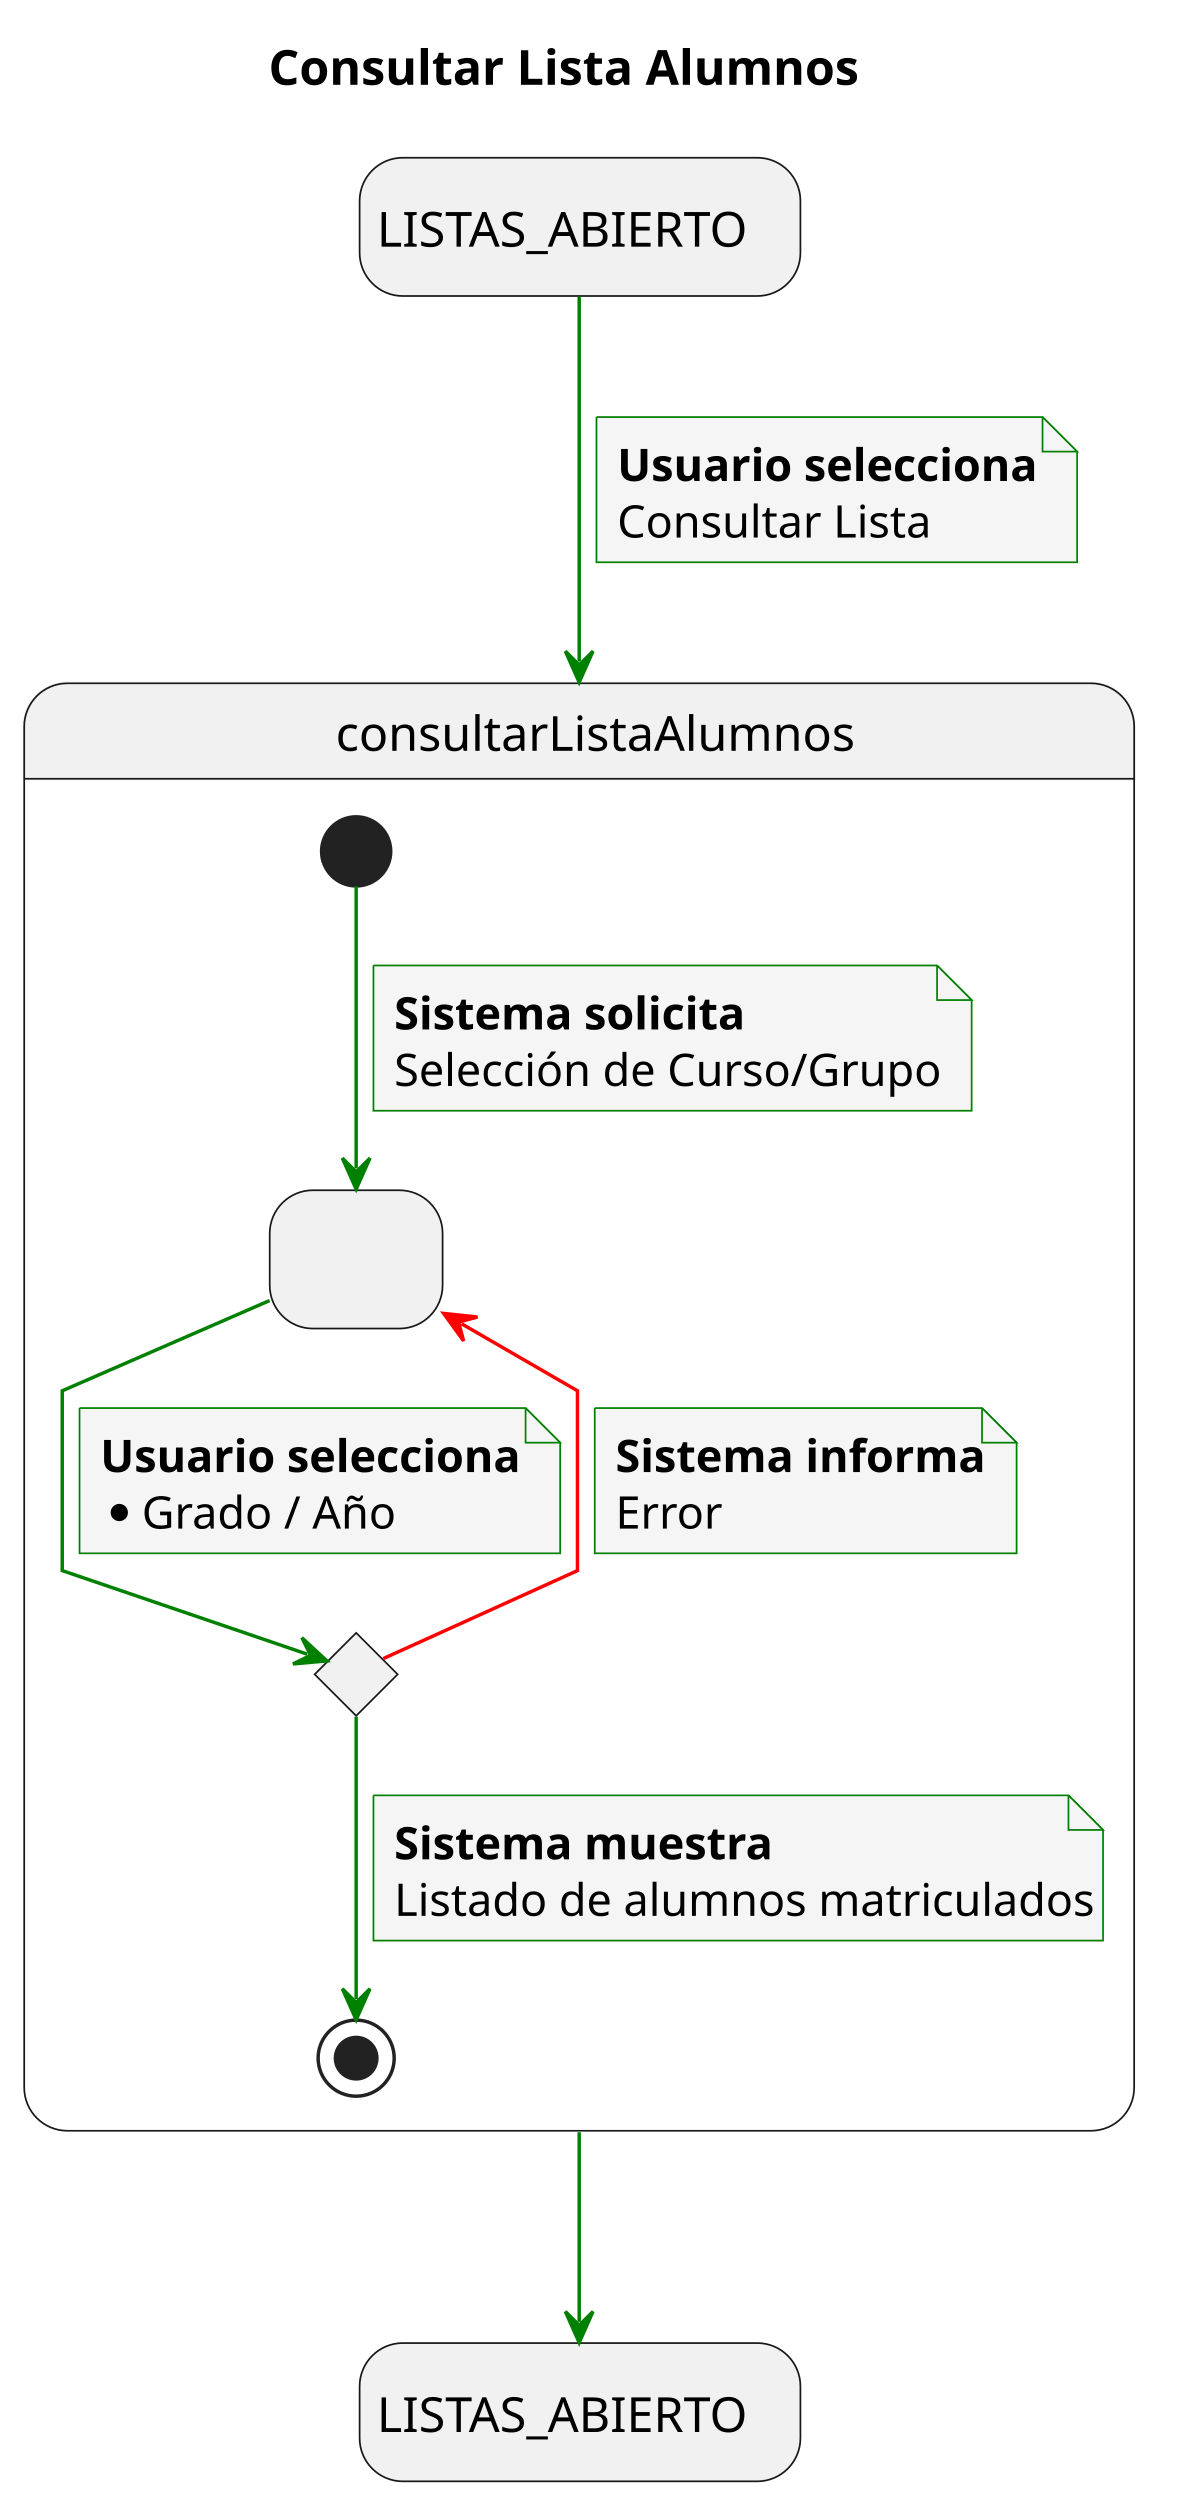
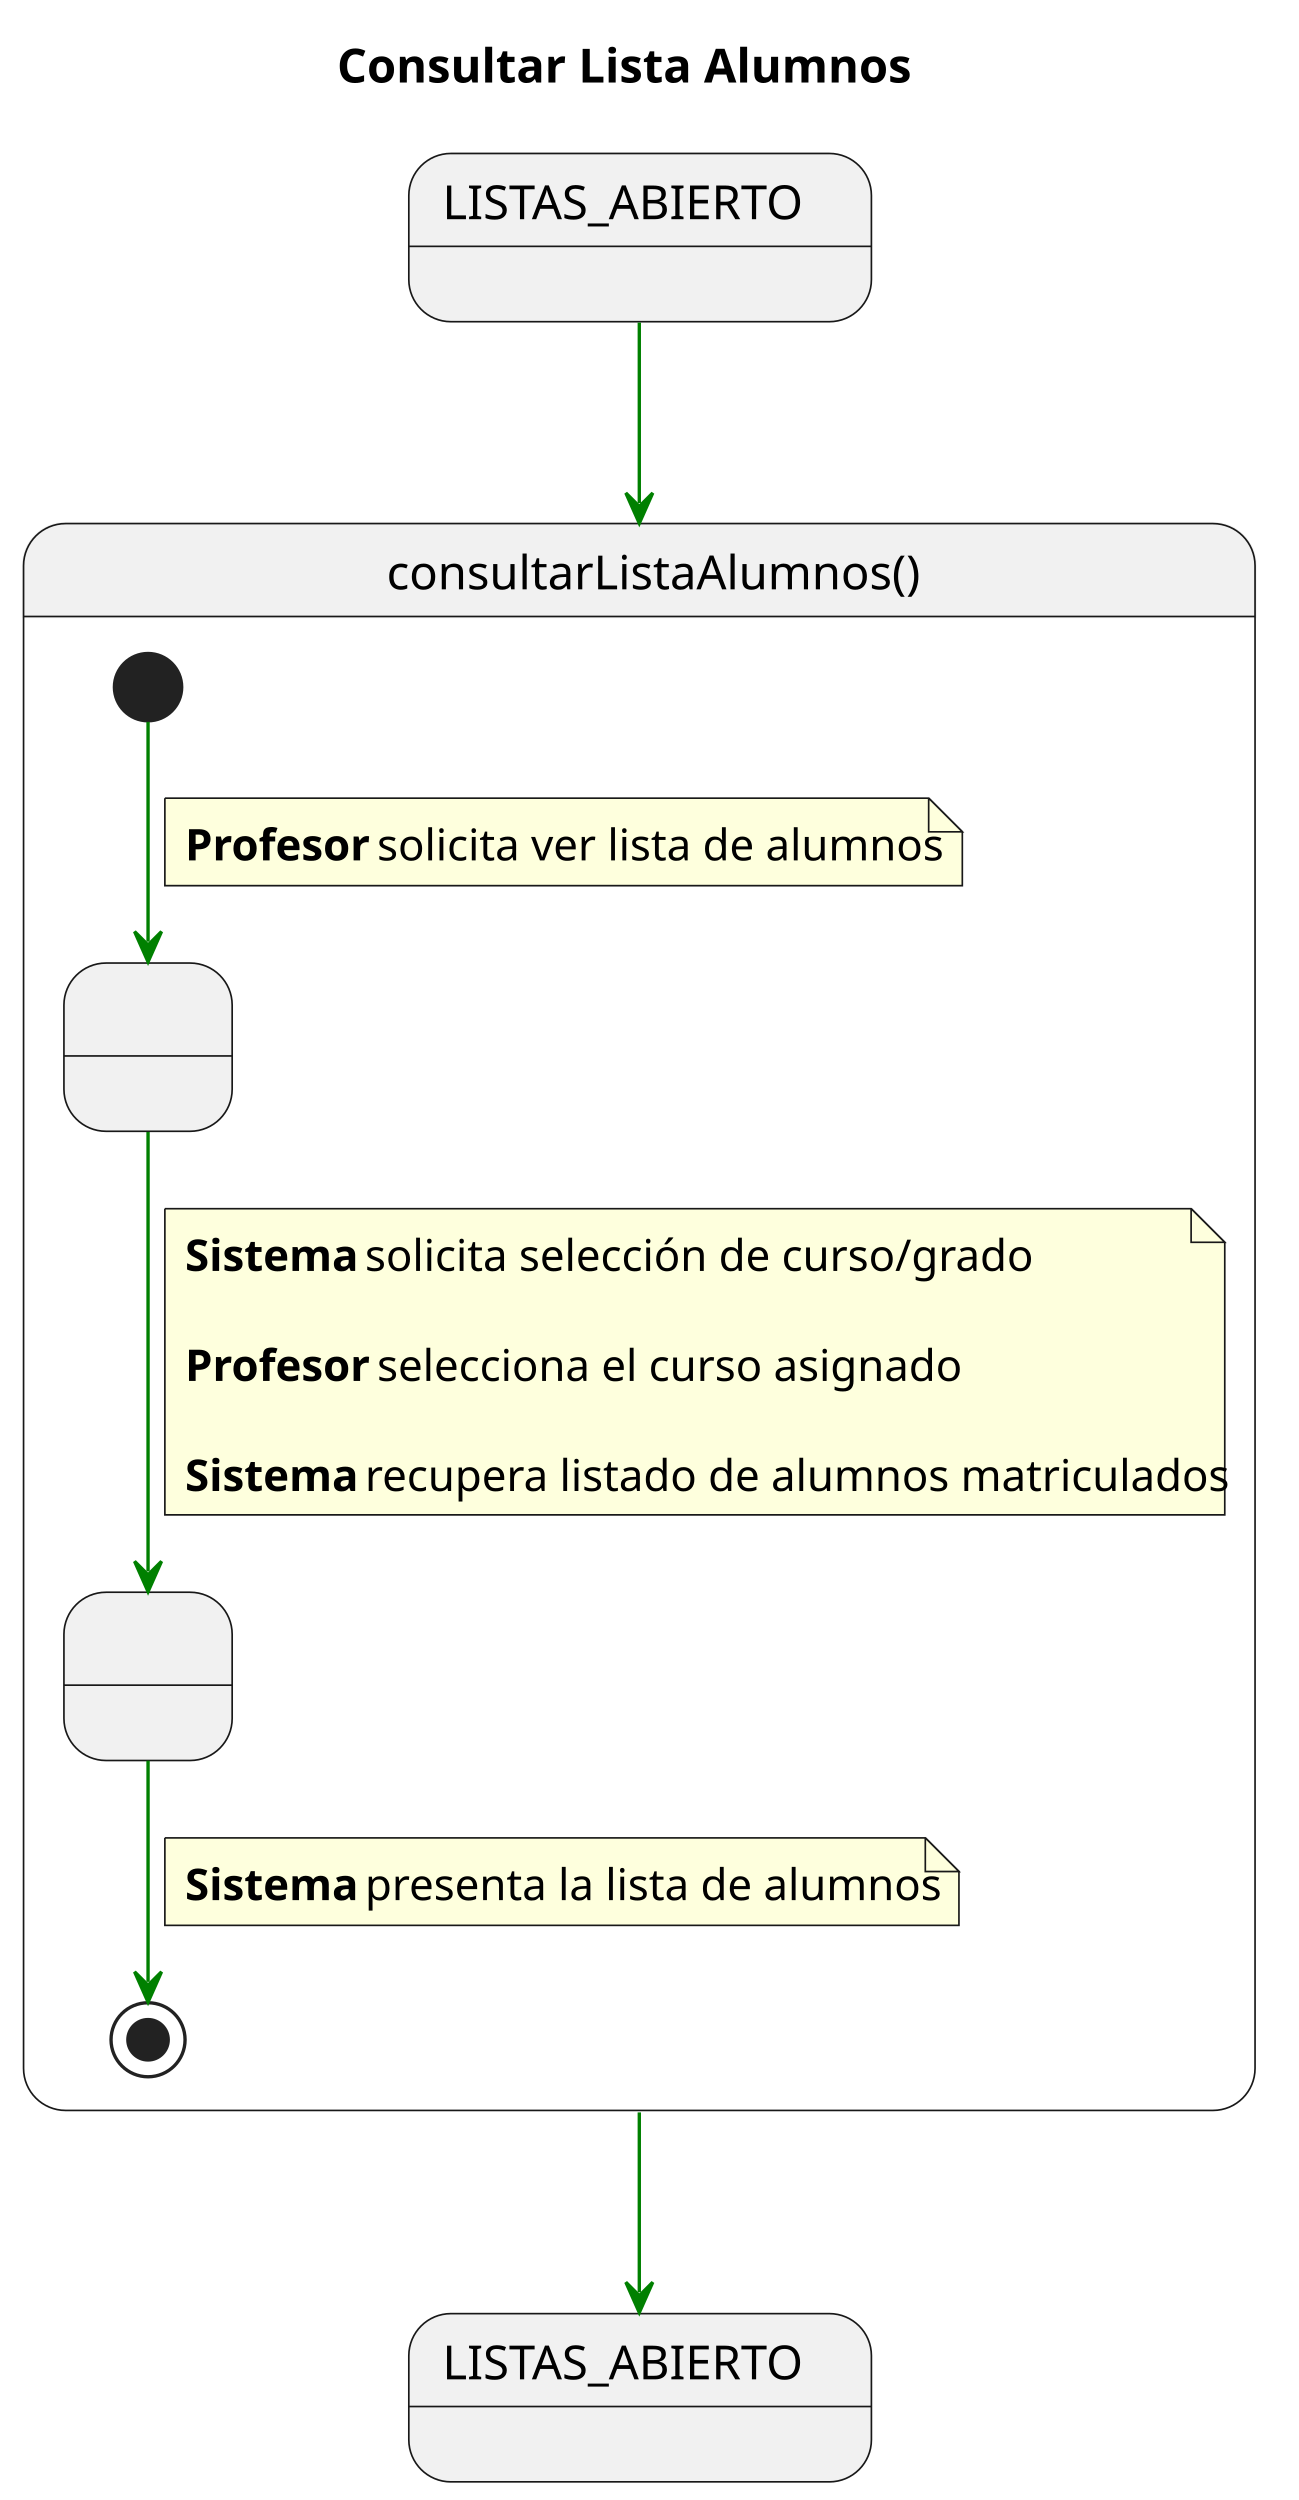
- <svg xmlns="http://www.w3.org/2000/svg" contentStyleType="text/css" data-diagram-type="STATE" height="723px" preserveAspectRatio="none" style="width:341px;height:723px;background:#FFFFFF;" version="1.1" viewBox="0 0 341 723" width="341px" zoomAndPan="magnify">
+ <svg xmlns="http://www.w3.org/2000/svg" contentStyleType="text/css" data-diagram-type="STATE" height="743px" preserveAspectRatio="none" style="width:386px;height:743px;background:#FFFFFF;" version="1.1" viewBox="0 0 386 743" width="386px" zoomAndPan="magnify">
  <defs />
  <g>
-     <text fill="#000000" font-family="sans-serif" font-size="14" font-weight="bold" lengthAdjust="spacing" textLength="165.683" x="77.659" y="24.533">Consultar Lista Alumnos</text>
-     <rect fill="#F1F1F1" height="40" rx="12.5" ry="12.5" style="stroke:#181818;stroke-width:0.5;" width="127.482" x="104" y="45.609" />
-     <text fill="#000000" font-family="sans-serif" font-size="14" lengthAdjust="spacing" textLength="117.482" x="109" y="71.338">LISTAS_ABIERTO</text>
-     <rect fill="#F1F1F1" height="40" rx="12.5" ry="12.5" style="stroke:#181818;stroke-width:0.5;" width="127.482" x="104" y="677.609" />
-     <text fill="#000000" font-family="sans-serif" font-size="14" lengthAdjust="spacing" textLength="117.482" x="109" y="703.338">LISTAS_ABIERTO</text>
-     <path d="M19.5,197.609 L315.5,197.609 A12.5,12.5 0 0 1 328,210.109 L328,225.219 L7,225.219 L7,210.109 A12.5,12.5 0 0 1 19.5,197.609" fill="#F1F1F1" style="stroke:#F1F1F1;stroke-width:1;" />
-     <rect fill="none" height="418.609" rx="12.5" ry="12.5" style="stroke:#181818;stroke-width:0.5;" width="321" x="7" y="197.609" />
-     <line style="stroke:#181818;stroke-width:0.5;" x1="7" x2="328" y1="225.219" y2="225.219" />
-     <text fill="#000000" font-family="sans-serif" font-size="14" lengthAdjust="spacing" textLength="140.848" x="97.076" y="217.143">consultarListaAlumnos</text>
-     <rect fill="#F1F1F1" height="40" rx="12.5" ry="12.5" style="stroke:#181818;stroke-width:0.5;" width="50" x="78" y="344.219" />
-     <text fill="#000000" font-family="sans-serif" font-size="14" lengthAdjust="spacing" textLength="3.89" x="101.055" y="369.947"> </text>
-     <g class="entity" data-entity="ValidarExistencia" data-uid="ent0006" id="entity_ValidarExistencia">
-       <polygon fill="#F1F1F1" points="103,472.219,115,484.219,103,496.219,91,484.219,103,472.219" style="stroke:#181818;stroke-width:0.5;" />
+     <text fill="#000000" font-family="sans-serif" font-size="14" font-weight="bold" lengthAdjust="spacing" textLength="165.683" x="100.159" y="24.533">Consultar Lista Alumnos</text>
+     <g id="LISTAS_ABIERTO_INICIAL">
+       <rect fill="#F1F1F1" height="50" rx="12.5" ry="12.5" style="stroke:#181818;stroke-width:0.5;" width="137.482" x="121.5" y="45.609" />
+       <line style="stroke:#181818;stroke-width:0.5;" x1="121.5" x2="258.982" y1="73.219" y2="73.219" />
+       <text fill="#000000" font-family="sans-serif" font-size="14" lengthAdjust="spacing" textLength="117.482" x="131.5" y="65.143">LISTAS_ABIERTO</text>
    </g>
-     <ellipse cx="103" cy="246.219" fill="#222222" rx="10" ry="10" style="stroke:#222222;stroke-width:1;" />
-     <ellipse cx="103" cy="595.219" fill="none" rx="11" ry="11" style="stroke:#222222;stroke-width:1;" />
-     <ellipse cx="103" cy="595.219" fill="#222222" rx="6" ry="6" style="stroke:#222222;stroke-width:1;" />
-     <g class="link" data-entity-1="*start*consultarListaAlumnos" data-entity-2="SeleccionGrupo" data-source-line="25" data-uid="lnk4" id="link_*start*consultarListaAlumnos_SeleccionGrupo">
-       <path d="M103,256.319 C103,275.119 103,312.599 103,337.929" fill="none" id="*start*consultarListaAlumnos-to-SeleccionGrupo" style="stroke:#008000;stroke-width:1;" />
-       <polygon fill="#008000" points="103,343.929,107,334.929,103,338.929,99,334.929,103,343.929" style="stroke:#008000;stroke-width:1;" />
-       <path d="M108,279.219 L108,321.219 L281,321.219 L281,289.219 L271,279.219 L108,279.219" fill="#F5F5F5" style="stroke:#008000;stroke-width:0.5;" />
-       <path d="M271,279.219 L271,289.219 L281,289.219 L271,279.219" fill="#F5F5F5" style="stroke:#008000;stroke-width:0.5;" />
-       <text fill="#000000" font-family="sans-serif" font-size="13" font-weight="bold" lengthAdjust="spacing" textLength="98.268" x="114" y="297.714">Sistema solicita</text>
-       <text fill="#000000" font-family="sans-serif" font-size="13" lengthAdjust="spacing" textLength="152.471" x="114" y="314.065">Selección de Curso/Grupo</text>
+     <g id="LISTAS_ABIERTO_FINAL">
+       <rect fill="#F1F1F1" height="50" rx="12.5" ry="12.5" style="stroke:#181818;stroke-width:0.5;" width="137.482" x="121.5" y="687.609" />
+       <line style="stroke:#181818;stroke-width:0.5;" x1="121.5" x2="258.982" y1="715.219" y2="715.219" />
+       <text fill="#000000" font-family="sans-serif" font-size="14" lengthAdjust="spacing" textLength="117.482" x="131.5" y="707.143">LISTAS_ABIERTO</text>
    </g>
-     <g class="link" data-entity-1="SeleccionGrupo" data-entity-2="ValidarExistencia" data-source-line="31" data-uid="lnk5" id="link_SeleccionGrupo_ValidarExistencia">
-       <path d="M77.96,376.119 C52.88,387.039 18,402.219 18,402.219 C18,402.219 18,454.219 18,454.219 C18,454.219 67.361,471.063 88.861,478.393" fill="none" id="SeleccionGrupo-to-ValidarExistencia" style="stroke:#008000;stroke-width:1;" />
-       <polygon fill="#008000" points="94.54,480.329,87.312,473.639,89.808,478.715,84.731,481.211,94.54,480.329" style="stroke:#008000;stroke-width:1;" />
-       <path d="M23,407.219 L23,449.219 L162,449.219 L162,417.219 L152,407.219 L23,407.219" fill="#F5F5F5" style="stroke:#008000;stroke-width:0.5;" />
-       <path d="M152,407.219 L152,417.219 L162,417.219 L152,407.219" fill="#F5F5F5" style="stroke:#008000;stroke-width:0.5;" />
-       <text fill="#000000" font-family="sans-serif" font-size="13" font-weight="bold" lengthAdjust="spacing" textLength="118.498" x="29" y="425.714">Usuario selecciona</text>
-       <ellipse cx="34.5" cy="437.422" fill="#000000" rx="2.5" ry="2.5" />
-       <text fill="#000000" font-family="sans-serif" font-size="13" lengthAdjust="spacing" textLength="70.097" x="41" y="442.065">Grado / Año</text>
+     <path d="M19.5,155.609 L360.5,155.609 A12.5,12.5 0 0 1 373,168.109 L373,183.219 L7,183.219 L7,168.109 A12.5,12.5 0 0 1 19.5,155.609" fill="#F1F1F1" style="stroke:#F1F1F1;stroke-width:1;" />
+     <rect fill="none" height="471.609" rx="12.5" ry="12.5" style="stroke:#181818;stroke-width:0.5;" width="366" x="7" y="155.609" />
+     <line style="stroke:#181818;stroke-width:0.5;" x1="7" x2="373" y1="183.219" y2="183.219" />
+     <text fill="#000000" font-family="sans-serif" font-size="14" lengthAdjust="spacing" textLength="150.172" x="114.914" y="175.143">consultarListaAlumnos()</text>
+     <g id="consultarListaAlumnos.SolicitandoCriterios">
+       <rect fill="#F1F1F1" height="50" rx="12.5" ry="12.5" style="stroke:#181818;stroke-width:0.5;" width="50" x="19" y="286.219" />
+       <line style="stroke:#181818;stroke-width:0.5;" x1="19" x2="69" y1="313.828" y2="313.828" />
+       <text fill="#000000" font-family="sans-serif" font-size="14" lengthAdjust="spacing" textLength="3.89" x="42.055" y="305.752"> </text>
    </g>
-     <g class="link" data-entity-1="ValidarExistencia" data-entity-2="SeleccionGrupo" data-source-line="37" data-uid="lnk6" id="link_ValidarExistencia_SeleccionGrupo">
-       <path d="M110.85,479.659 C127.94,471.919 167,454.219 167,454.219 C167,454.219 167,402.219 167,402.219 C167,402.219 151.374,393.193 133.483,382.843" fill="none" id="ValidarExistencia-to-SeleccionGrupo" style="stroke:#FF0000;stroke-width:1;" />
-       <polygon fill="#FF0000" points="128.29,379.839,134.077,387.808,132.618,382.343,138.083,380.883,128.29,379.839" style="stroke:#FF0000;stroke-width:1;" />
-       <path d="M172,407.219 L172,449.219 L294,449.219 L294,417.219 L284,407.219 L172,407.219" fill="#F5F5F5" style="stroke:#008000;stroke-width:0.5;" />
-       <path d="M284,407.219 L284,417.219 L294,417.219 L284,407.219" fill="#F5F5F5" style="stroke:#008000;stroke-width:0.5;" />
-       <text fill="#000000" font-family="sans-serif" font-size="13" font-weight="bold" lengthAdjust="spacing" textLength="101.144" x="178" y="425.714">Sistema informa</text>
-       <text fill="#000000" font-family="sans-serif" font-size="13" lengthAdjust="spacing" textLength="28.888" x="178" y="442.065">Error</text>
+     <g id="consultarListaAlumnos.ListaRenderizada">
+       <rect fill="#F1F1F1" height="50" rx="12.5" ry="12.5" style="stroke:#181818;stroke-width:0.5;" width="50" x="19" y="473.219" />
+       <line style="stroke:#181818;stroke-width:0.5;" x1="19" x2="69" y1="500.828" y2="500.828" />
+       <text fill="#000000" font-family="sans-serif" font-size="14" lengthAdjust="spacing" textLength="3.89" x="42.055" y="492.752"> </text>
    </g>
-     <g class="link" data-entity-1="ValidarExistencia" data-entity-2="*end*consultarListaAlumnos" data-source-line="43" data-uid="lnk8" id="link_ValidarExistencia_*end*consultarListaAlumnos">
-       <path d="M103,496.469 C103,517.799 103,557.769 103,578.139" fill="none" id="ValidarExistencia-to-*end*consultarListaAlumnos" style="stroke:#008000;stroke-width:1;" />
-       <polygon fill="#008000" points="103,584.139,107,575.139,103,579.139,99,575.139,103,584.139" style="stroke:#008000;stroke-width:1;" />
-       <path d="M108,519.219 L108,561.219 L319,561.219 L319,529.219 L309,519.219 L108,519.219" fill="#F5F5F5" style="stroke:#008000;stroke-width:0.5;" />
-       <path d="M309,519.219 L309,529.219 L319,529.219 L309,519.219" fill="#F5F5F5" style="stroke:#008000;stroke-width:0.5;" />
-       <text fill="#000000" font-family="sans-serif" font-size="13" font-weight="bold" lengthAdjust="spacing" textLength="104.051" x="114" y="537.714">Sistema muestra</text>
-       <text fill="#000000" font-family="sans-serif" font-size="13" lengthAdjust="spacing" textLength="190.049" x="114" y="554.065">Listado de alumnos matriculados</text>
+     <ellipse cx="44" cy="204.219" fill="#222222" rx="10" ry="10" style="stroke:#222222;stroke-width:1;" />
+     <ellipse cx="44" cy="606.219" fill="none" rx="11" ry="11" style="stroke:#222222;stroke-width:1;" />
+     <ellipse cx="44" cy="606.219" fill="#222222" rx="6" ry="6" style="stroke:#222222;stroke-width:1;" />
+     <g class="link" data-entity-1="*start*consultarListaAlumnos" data-entity-2="SolicitandoCriterios" data-source-line="15" data-uid="lnk4" id="link_*start*consultarListaAlumnos_SolicitandoCriterios">
+       <path d="M44,214.539 C44,230.399 44,257.129 44,279.859" fill="none" id="*start*consultarListaAlumnos-to-SolicitandoCriterios" style="stroke:#008000;stroke-width:1;" />
+       <polygon fill="#008000" points="44,285.859,48,276.859,44,280.859,40,276.859,44,285.859" style="stroke:#008000;stroke-width:1;" />
+       <path d="M49,237.219 L49,263.219 L286,263.219 L286,247.219 L276,237.219 L49,237.219" fill="#FEFFDD" style="stroke:#181818;stroke-width:0.5;" />
+       <path d="M276,237.219 L276,247.219 L286,247.219 L276,237.219" fill="#FEFFDD" style="stroke:#181818;stroke-width:0.5;" />
+       <text fill="#000000" font-family="sans-serif" font-size="13" font-weight="bold" lengthAdjust="spacing" textLength="53.46" x="55" y="255.714">Profesor</text>
+       <text fill="#000000" font-family="sans-serif" font-size="13" lengthAdjust="spacing" textLength="158.958" x="112.072" y="255.714">solicita ver lista de alumnos</text>
    </g>
-     <g class="link" data-entity-1="startState" data-entity-2="consultarListaAlumnos" data-source-line="15" data-uid="lnk2" id="link_startState_consultarListaAlumnos">
-       <path d="M167.5,85.839 C167.5,109.189 167.5,145.229 167.5,191.319" fill="none" id="startState-to-consultarListaAlumnos" style="stroke:#008000;stroke-width:1;" />
-       <polygon fill="#008000" points="167.5,197.319,171.5,188.319,167.5,192.319,163.5,188.319,167.5,197.319" style="stroke:#008000;stroke-width:1;" />
-       <path d="M172.5,120.609 L172.5,162.609 L311.5,162.609 L311.5,130.609 L301.5,120.609 L172.5,120.609" fill="#F5F5F5" style="stroke:#008000;stroke-width:0.5;" />
-       <path d="M301.5,120.609 L301.5,130.609 L311.5,130.609 L301.5,120.609" fill="#F5F5F5" style="stroke:#008000;stroke-width:0.5;" />
-       <text fill="#000000" font-family="sans-serif" font-size="13" font-weight="bold" lengthAdjust="spacing" textLength="118.498" x="178.5" y="139.105">Usuario selecciona</text>
-       <text fill="#000000" font-family="sans-serif" font-size="13" lengthAdjust="spacing" textLength="86.709" x="178.5" y="155.456">Consultar Lista</text>
+     <g class="link" data-entity-1="SolicitandoCriterios" data-entity-2="ListaRenderizada" data-source-line="20" data-uid="lnk5" id="link_SolicitandoCriterios_ListaRenderizada">
+       <path d="M44,336.409 C44,371.859 44,431.569 44,467.029" fill="none" id="SolicitandoCriterios-to-ListaRenderizada" style="stroke:#008000;stroke-width:1;" />
+       <polygon fill="#008000" points="44,473.029,48,464.029,44,468.029,40,464.029,44,473.029" style="stroke:#008000;stroke-width:1;" />
+       <path d="M49,359.219 L49,450.219 L364,450.219 L364,369.219 L354,359.219 L49,359.219" fill="#FEFFDD" style="stroke:#181818;stroke-width:0.5;" />
+       <path d="M354,359.219 L354,369.219 L364,369.219 L354,359.219" fill="#FEFFDD" style="stroke:#181818;stroke-width:0.5;" />
+       <text fill="#000000" font-family="sans-serif" font-size="13" font-weight="bold" lengthAdjust="spacing" textLength="49.861" x="55" y="377.714">Sistema</text>
+       <text fill="#000000" font-family="sans-serif" font-size="13" lengthAdjust="spacing" textLength="187.878" x="108.473" y="377.714">solicita selección de curso/grado</text>
+       <text fill="#000000" font-family="sans-serif" font-size="13" lengthAdjust="spacing" textLength="3.612" x="55" y="394.065"> </text>
+       <text fill="#000000" font-family="sans-serif" font-size="13" font-weight="bold" lengthAdjust="spacing" textLength="53.46" x="55" y="410.417">Profesor</text>
+       <text fill="#000000" font-family="sans-serif" font-size="13" lengthAdjust="spacing" textLength="166.937" x="112.072" y="410.417">selecciona el curso asignado</text>
+       <text fill="#000000" font-family="sans-serif" font-size="13" lengthAdjust="spacing" textLength="3.612" x="55" y="426.769"> </text>
+       <text fill="#000000" font-family="sans-serif" font-size="13" font-weight="bold" lengthAdjust="spacing" textLength="49.861" x="55" y="443.12">Sistema</text>
+       <text fill="#000000" font-family="sans-serif" font-size="13" lengthAdjust="spacing" textLength="240.627" x="108.473" y="443.12">recupera listado de alumnos matriculados</text>
    </g>
-     <g class="link" data-entity-1="consultarListaAlumnos" data-entity-2="endState" data-source-line="50" data-uid="lnk9" id="link_consultarListaAlumnos_endState">
-       <path d="M167.5,616.629 C167.5,641.409 167.5,656.999 167.5,671.489" fill="none" id="consultarListaAlumnos-to-endState" style="stroke:#008000;stroke-width:1;" />
-       <polygon fill="#008000" points="167.5,677.489,171.5,668.489,167.5,672.489,163.5,668.489,167.5,677.489" style="stroke:#008000;stroke-width:1;" />
+     <g class="link" data-entity-1="ListaRenderizada" data-entity-2="*end*consultarListaAlumnos" data-source-line="29" data-uid="lnk7" id="link_ListaRenderizada_*end*consultarListaAlumnos">
+       <path d="M44,523.269 C44,545.869 44,572.599 44,589.019" fill="none" id="ListaRenderizada-to-*end*consultarListaAlumnos" style="stroke:#008000;stroke-width:1;" />
+       <polygon fill="#008000" points="44,595.019,48,586.019,44,590.019,40,586.019,44,595.019" style="stroke:#008000;stroke-width:1;" />
+       <path d="M49,546.219 L49,572.219 L285,572.219 L285,556.219 L275,546.219 L49,546.219" fill="#FEFFDD" style="stroke:#181818;stroke-width:0.5;" />
+       <path d="M275,546.219 L275,556.219 L285,556.219 L275,546.219" fill="#FEFFDD" style="stroke:#181818;stroke-width:0.5;" />
+       <text fill="#000000" font-family="sans-serif" font-size="13" font-weight="bold" lengthAdjust="spacing" textLength="49.861" x="55" y="564.714">Sistema</text>
+       <text fill="#000000" font-family="sans-serif" font-size="13" lengthAdjust="spacing" textLength="161.872" x="108.473" y="564.714">presenta la lista de alumnos</text>
+     </g>
+     <g class="link" data-entity-1="LISTAS_ABIERTO_INICIAL" data-entity-2="consultarListaAlumnos" data-source-line="8" data-uid="lnk2" id="link_LISTAS_ABIERTO_INICIAL_consultarListaAlumnos">
+       <path d="M190,95.849 C190,110.819 190,125.699 190,149.509" fill="none" id="LISTAS_ABIERTO_INICIAL-to-consultarListaAlumnos" style="stroke:#008000;stroke-width:1;" />
+       <polygon fill="#008000" points="190,155.509,194,146.509,190,150.509,186,146.509,190,155.509" style="stroke:#008000;stroke-width:1;" />
+     </g>
+     <g class="link" data-entity-1="consultarListaAlumnos" data-entity-2="LISTAS_ABIERTO_FINAL" data-source-line="36" data-uid="lnk8" id="link_consultarListaAlumnos_LISTAS_ABIERTO_FINAL">
+       <path d="M190,627.799 C190,651.519 190,666.329 190,681.279" fill="none" id="consultarListaAlumnos-to-LISTAS_ABIERTO_FINAL" style="stroke:#008000;stroke-width:1;" />
+       <polygon fill="#008000" points="190,687.279,194,678.279,190,682.279,186,678.279,190,687.279" style="stroke:#008000;stroke-width:1;" />
    </g>
  </g>
</svg>
